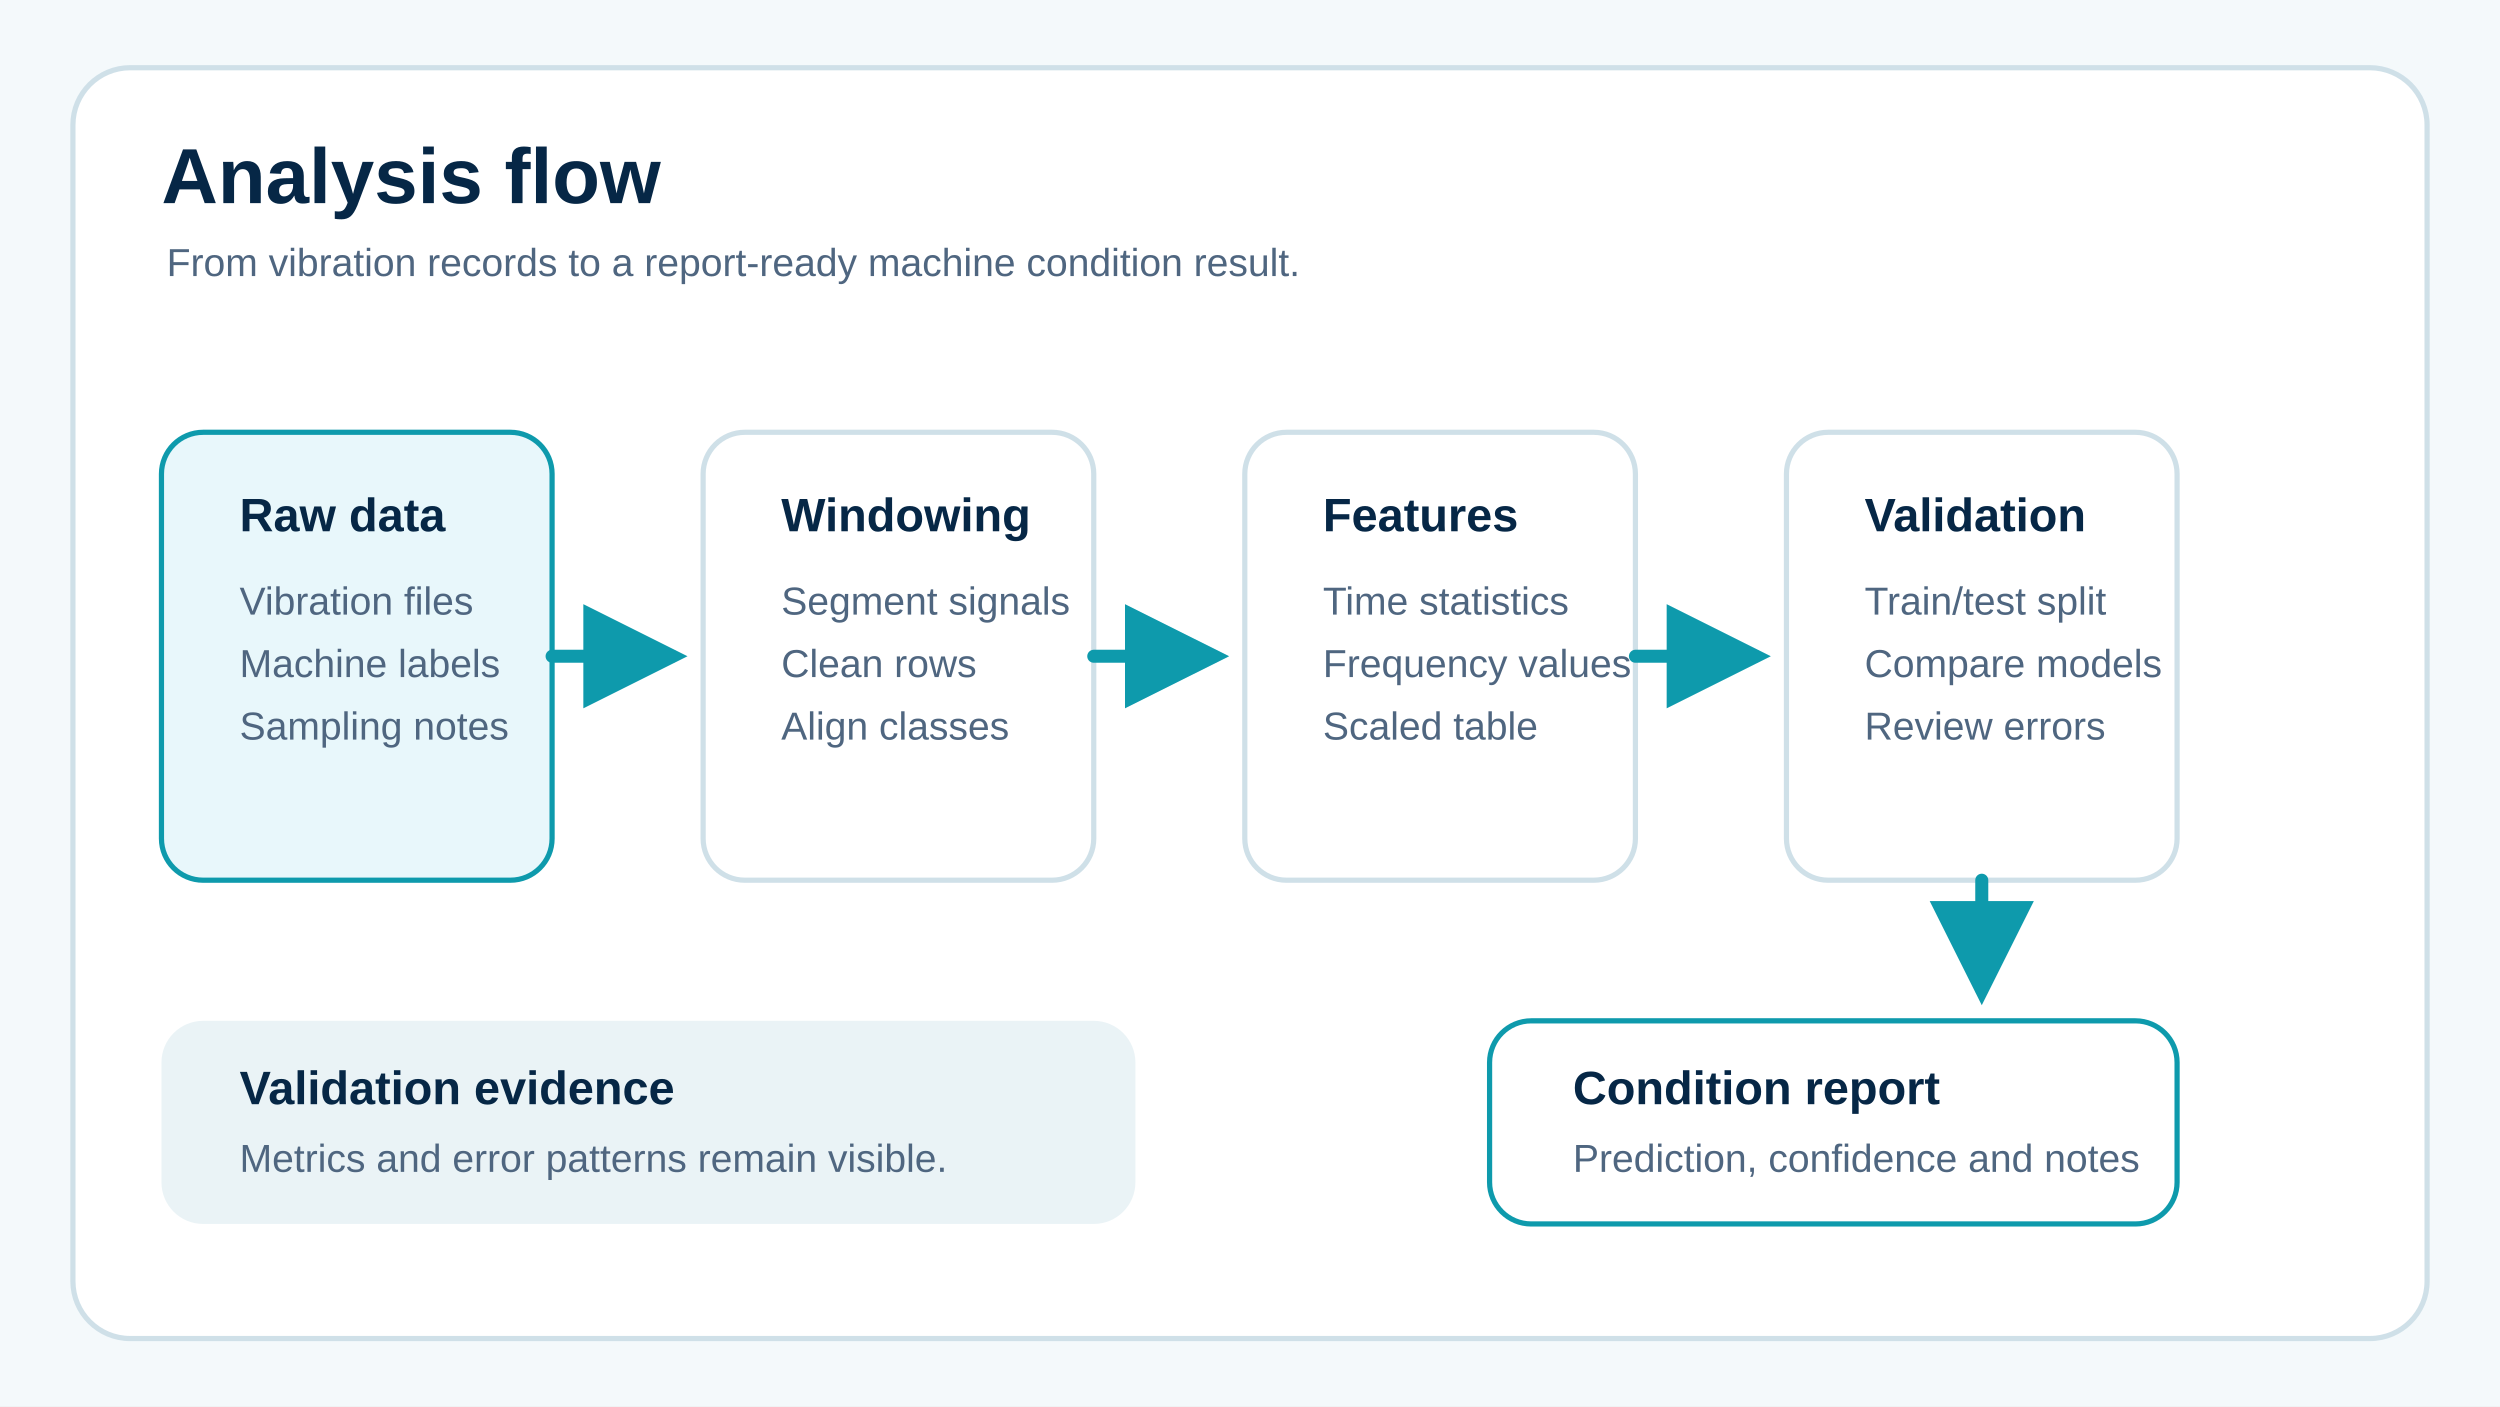
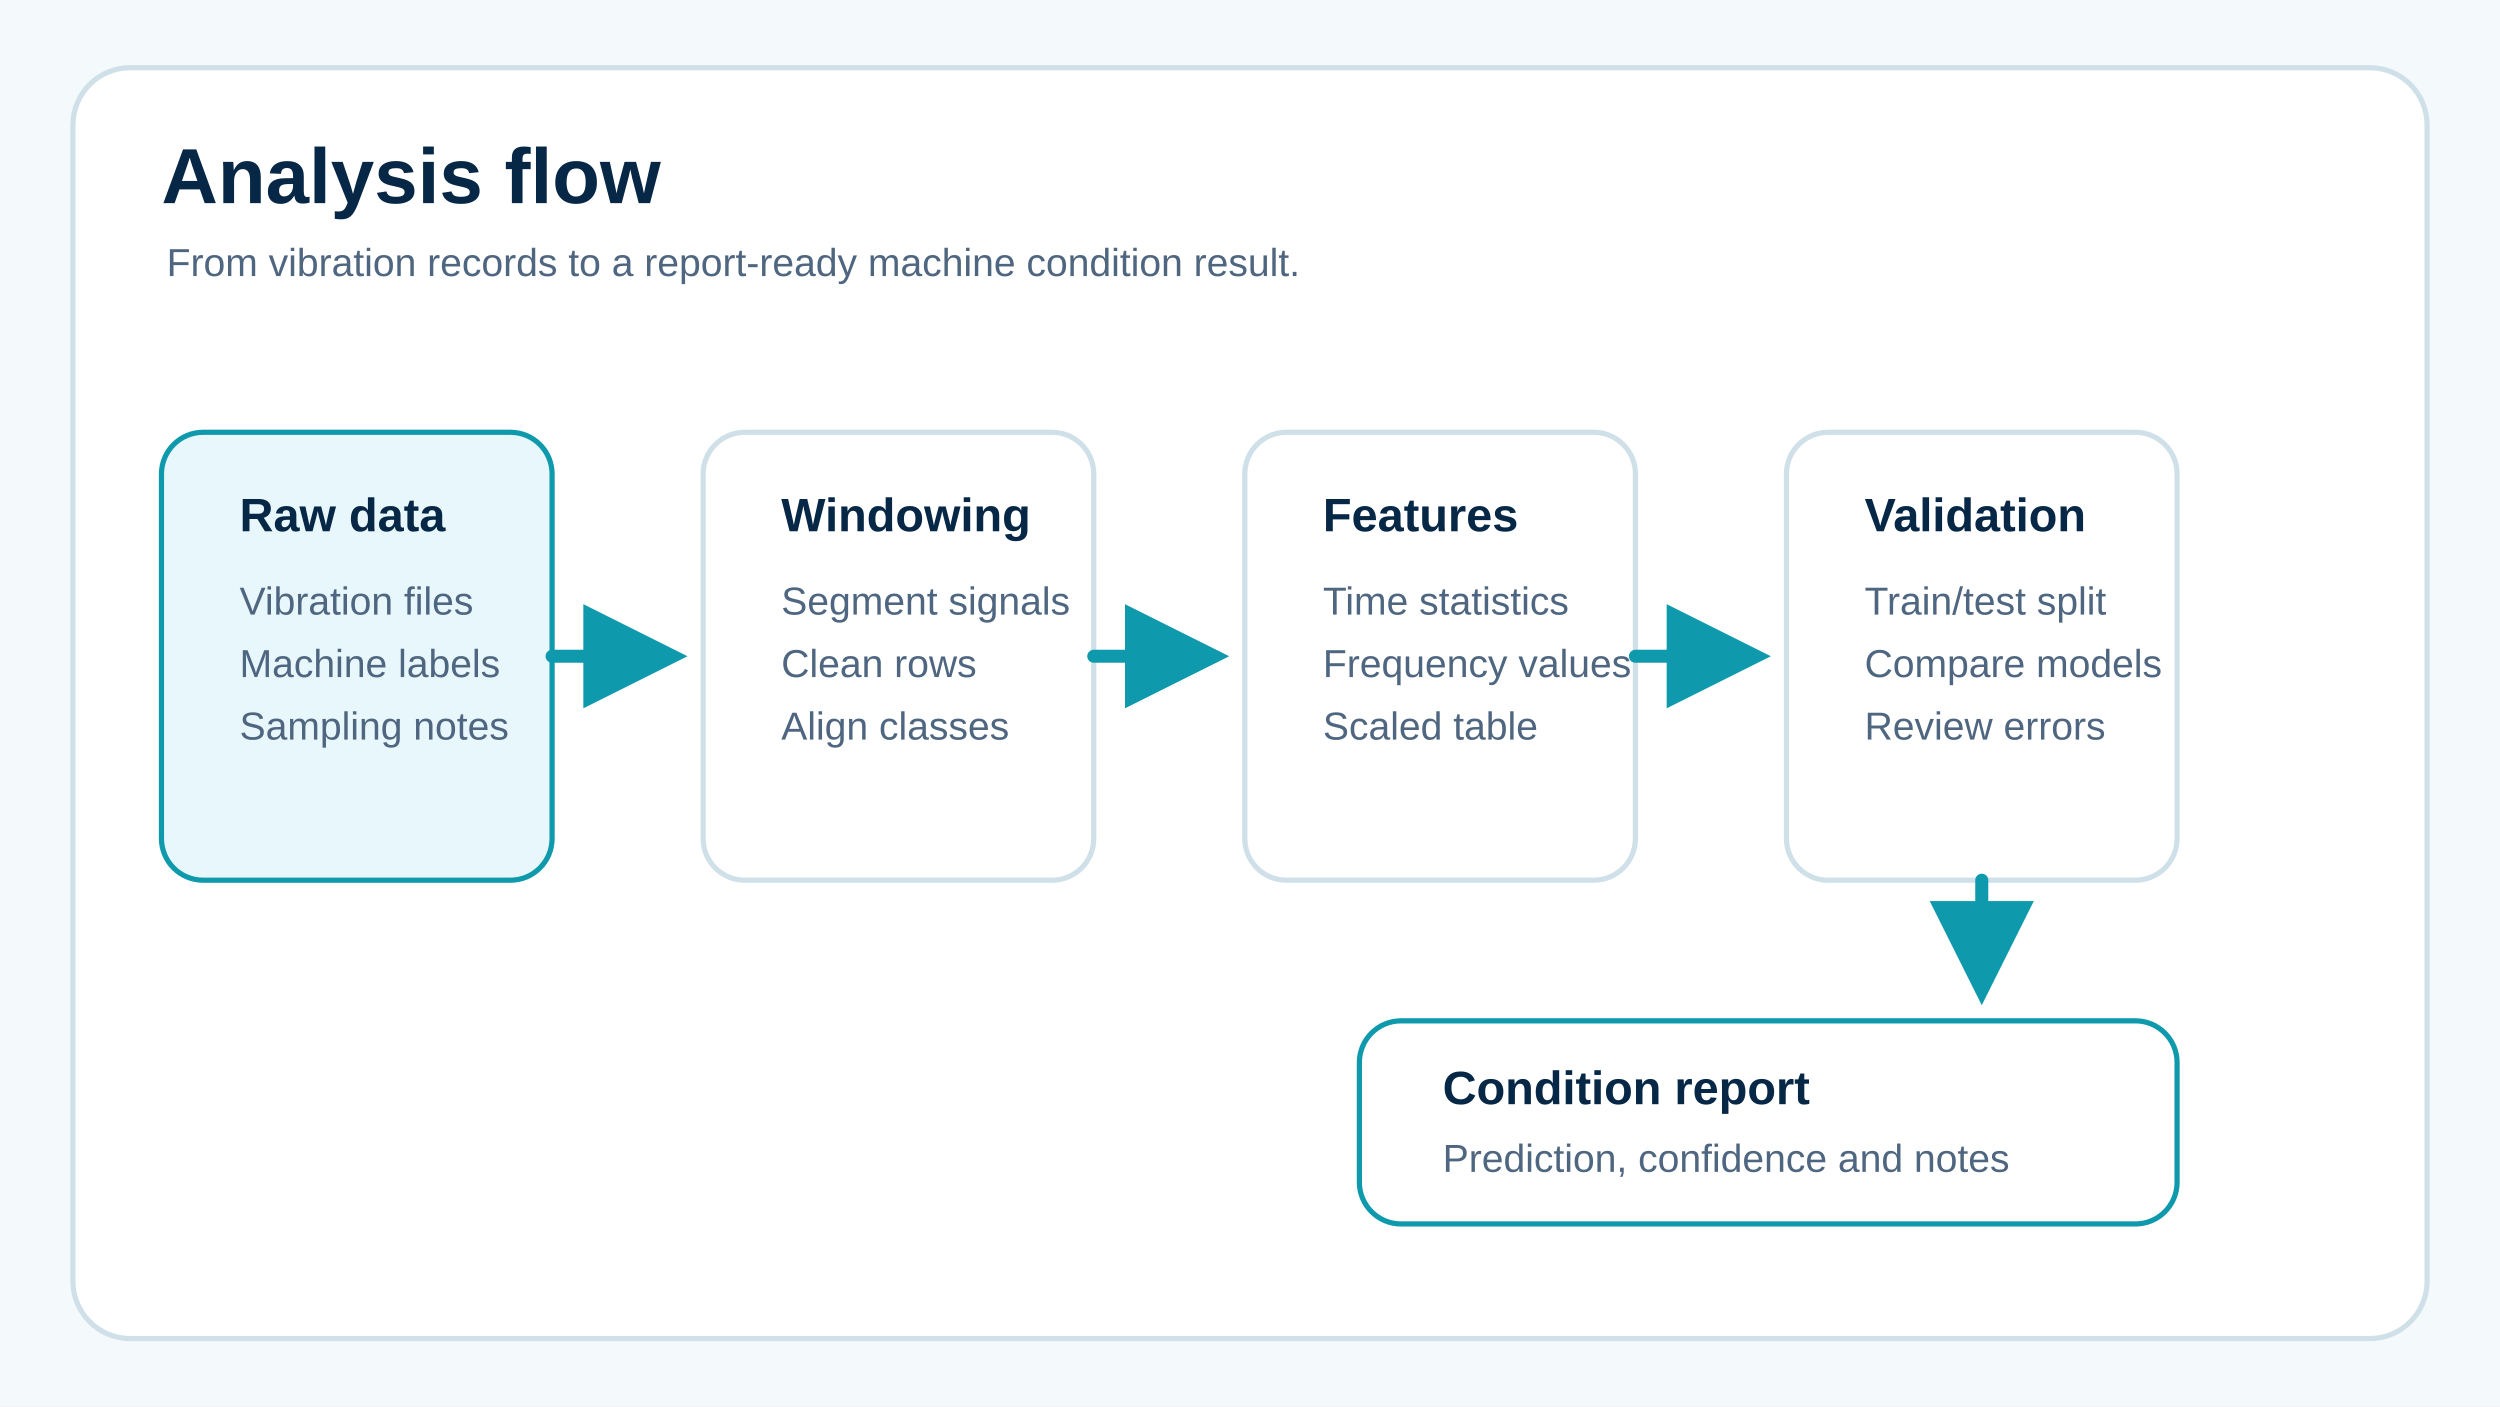
<svg xmlns="http://www.w3.org/2000/svg" width="960" height="540" viewBox="0 0 960 540" role="img" aria-labelledby="title desc">
  <defs>
    <marker id="arrow-teal" viewBox="0 0 10 10" refX="8.5" refY="5" markerWidth="8" markerHeight="8" orient="auto">
      <path d="M 0 0 L 10 5 L 0 10 z" fill="#0e9aac" />
    </marker>
    <style>
      .bg{fill:#f4f9fb}.panel{fill:#fff;stroke:#cfe0e8;stroke-width:2}.stage{fill:#fff;stroke:#cfe0e8;stroke-width:2}.input{fill:#e8f7fb;stroke:#0e9aac;stroke-width:2}.output{fill:#fff;stroke:#0e9aac;stroke-width:2}.ink{fill:#062746;font-family:Arial,Helvetica,sans-serif;font-weight:700}.muted{fill:#4f6680;font-family:Arial,Helvetica,sans-serif}.title{font-size:30px}.label{font-size:18px}.small{font-size:15px}.tiny{font-size:13px}.line{fill:none;stroke:#0e9aac;stroke-width:5;stroke-linecap:round;stroke-linejoin:round;marker-end:url(#arrow-teal)}.soft{fill:#eaf3f6}.dark{fill:#082744}.accent{fill:#0e9aac}.orange{fill:#f68a3c}
    </style>
  </defs>
  <rect class="bg" width="960" height="540" />
  <rect class="panel" x="28" y="26" width="904" height="488" rx="22" />
  <text class="ink title" x="62" y="78">Analysis flow</text>
  <text class="muted small" x="64" y="106">From vibration records to a report-ready machine condition result.</text>
  <rect class="input" x="62" y="166" width="150" height="172" rx="16" />
  <text class="ink label" x="92" y="204">Raw data</text>
  <text class="muted small" x="92" y="236">Vibration files</text>
  <text class="muted small" x="92" y="260">Machine labels</text>
  <text class="muted small" x="92" y="284">Sampling notes</text>
  <path class="line" d="M212 252H258" />
  <rect class="stage" x="270" y="166" width="150" height="172" rx="16" />
  <text class="ink label" x="300" y="204">Windowing</text>
  <text class="muted small" x="300" y="236">Segment signals</text>
  <text class="muted small" x="300" y="260">Clean rows</text>
  <text class="muted small" x="300" y="284">Align classes</text>
  <path class="line" d="M420 252H466" />
  <rect class="stage" x="478" y="166" width="150" height="172" rx="16" />
  <text class="ink label" x="508" y="204">Features</text>
  <text class="muted small" x="508" y="236">Time statistics</text>
  <text class="muted small" x="508" y="260">Frequency values</text>
  <text class="muted small" x="508" y="284">Scaled table</text>
  <path class="line" d="M628 252H674" />
  <rect class="stage" x="686" y="166" width="150" height="172" rx="16" />
  <text class="ink label" x="716" y="204">Validation</text>
  <text class="muted small" x="716" y="236">Train/test split</text>
  <text class="muted small" x="716" y="260">Compare models</text>
  <text class="muted small" x="716" y="284">Review errors</text>
  <path class="line" d="M761 338V380" />
-   <rect class="output" x="572" y="392" width="264" height="78" rx="16" />
-   <text class="ink label" x="604" y="424">Condition report</text>
-   <text class="muted small" x="604" y="450">Prediction, confidence and notes</text>
-   <rect class="soft" x="62" y="392" width="374" height="78" rx="16" />
-   <text class="ink label" x="92" y="424">Validation evidence</text>
-   <text class="muted small" x="92" y="450">Metrics and error patterns remain visible.</text>
+   <rect class="output" x="522" y="392" width="314" height="78" rx="16" />
+   <text class="ink label" x="554" y="424">Condition report</text>
+   <text class="muted small" x="554" y="450">Prediction, confidence and notes</text>
</svg>
